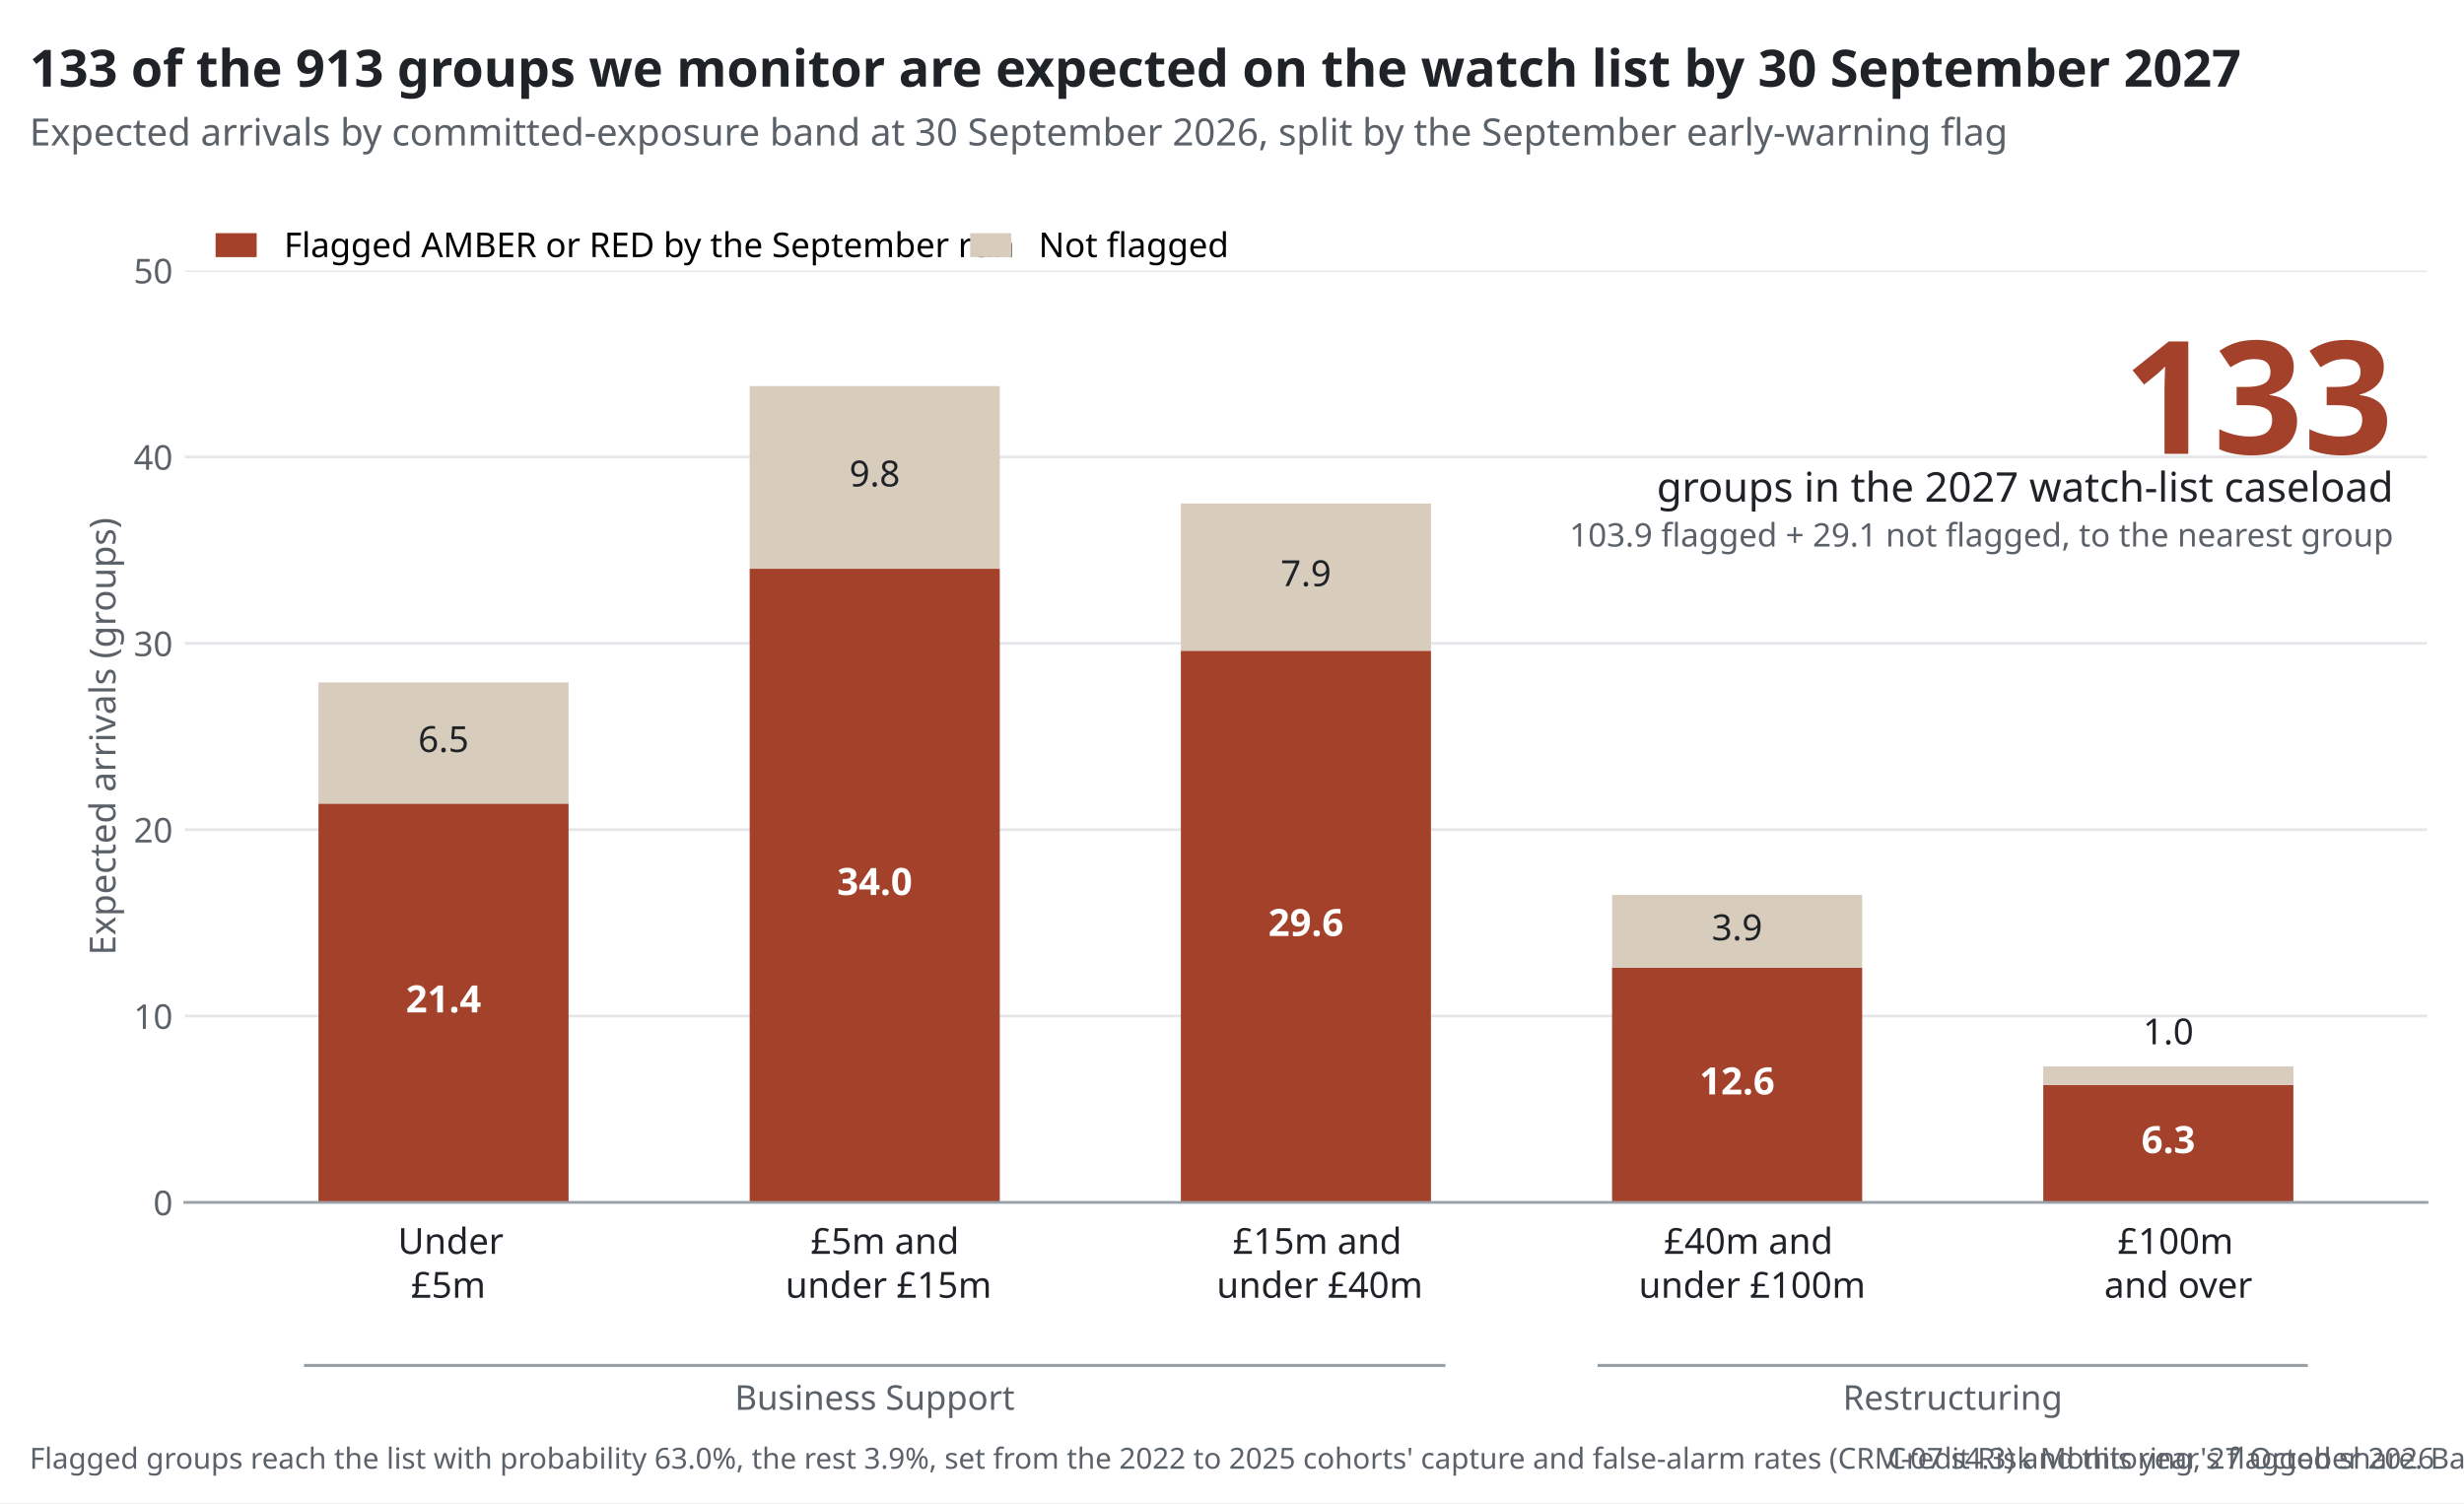
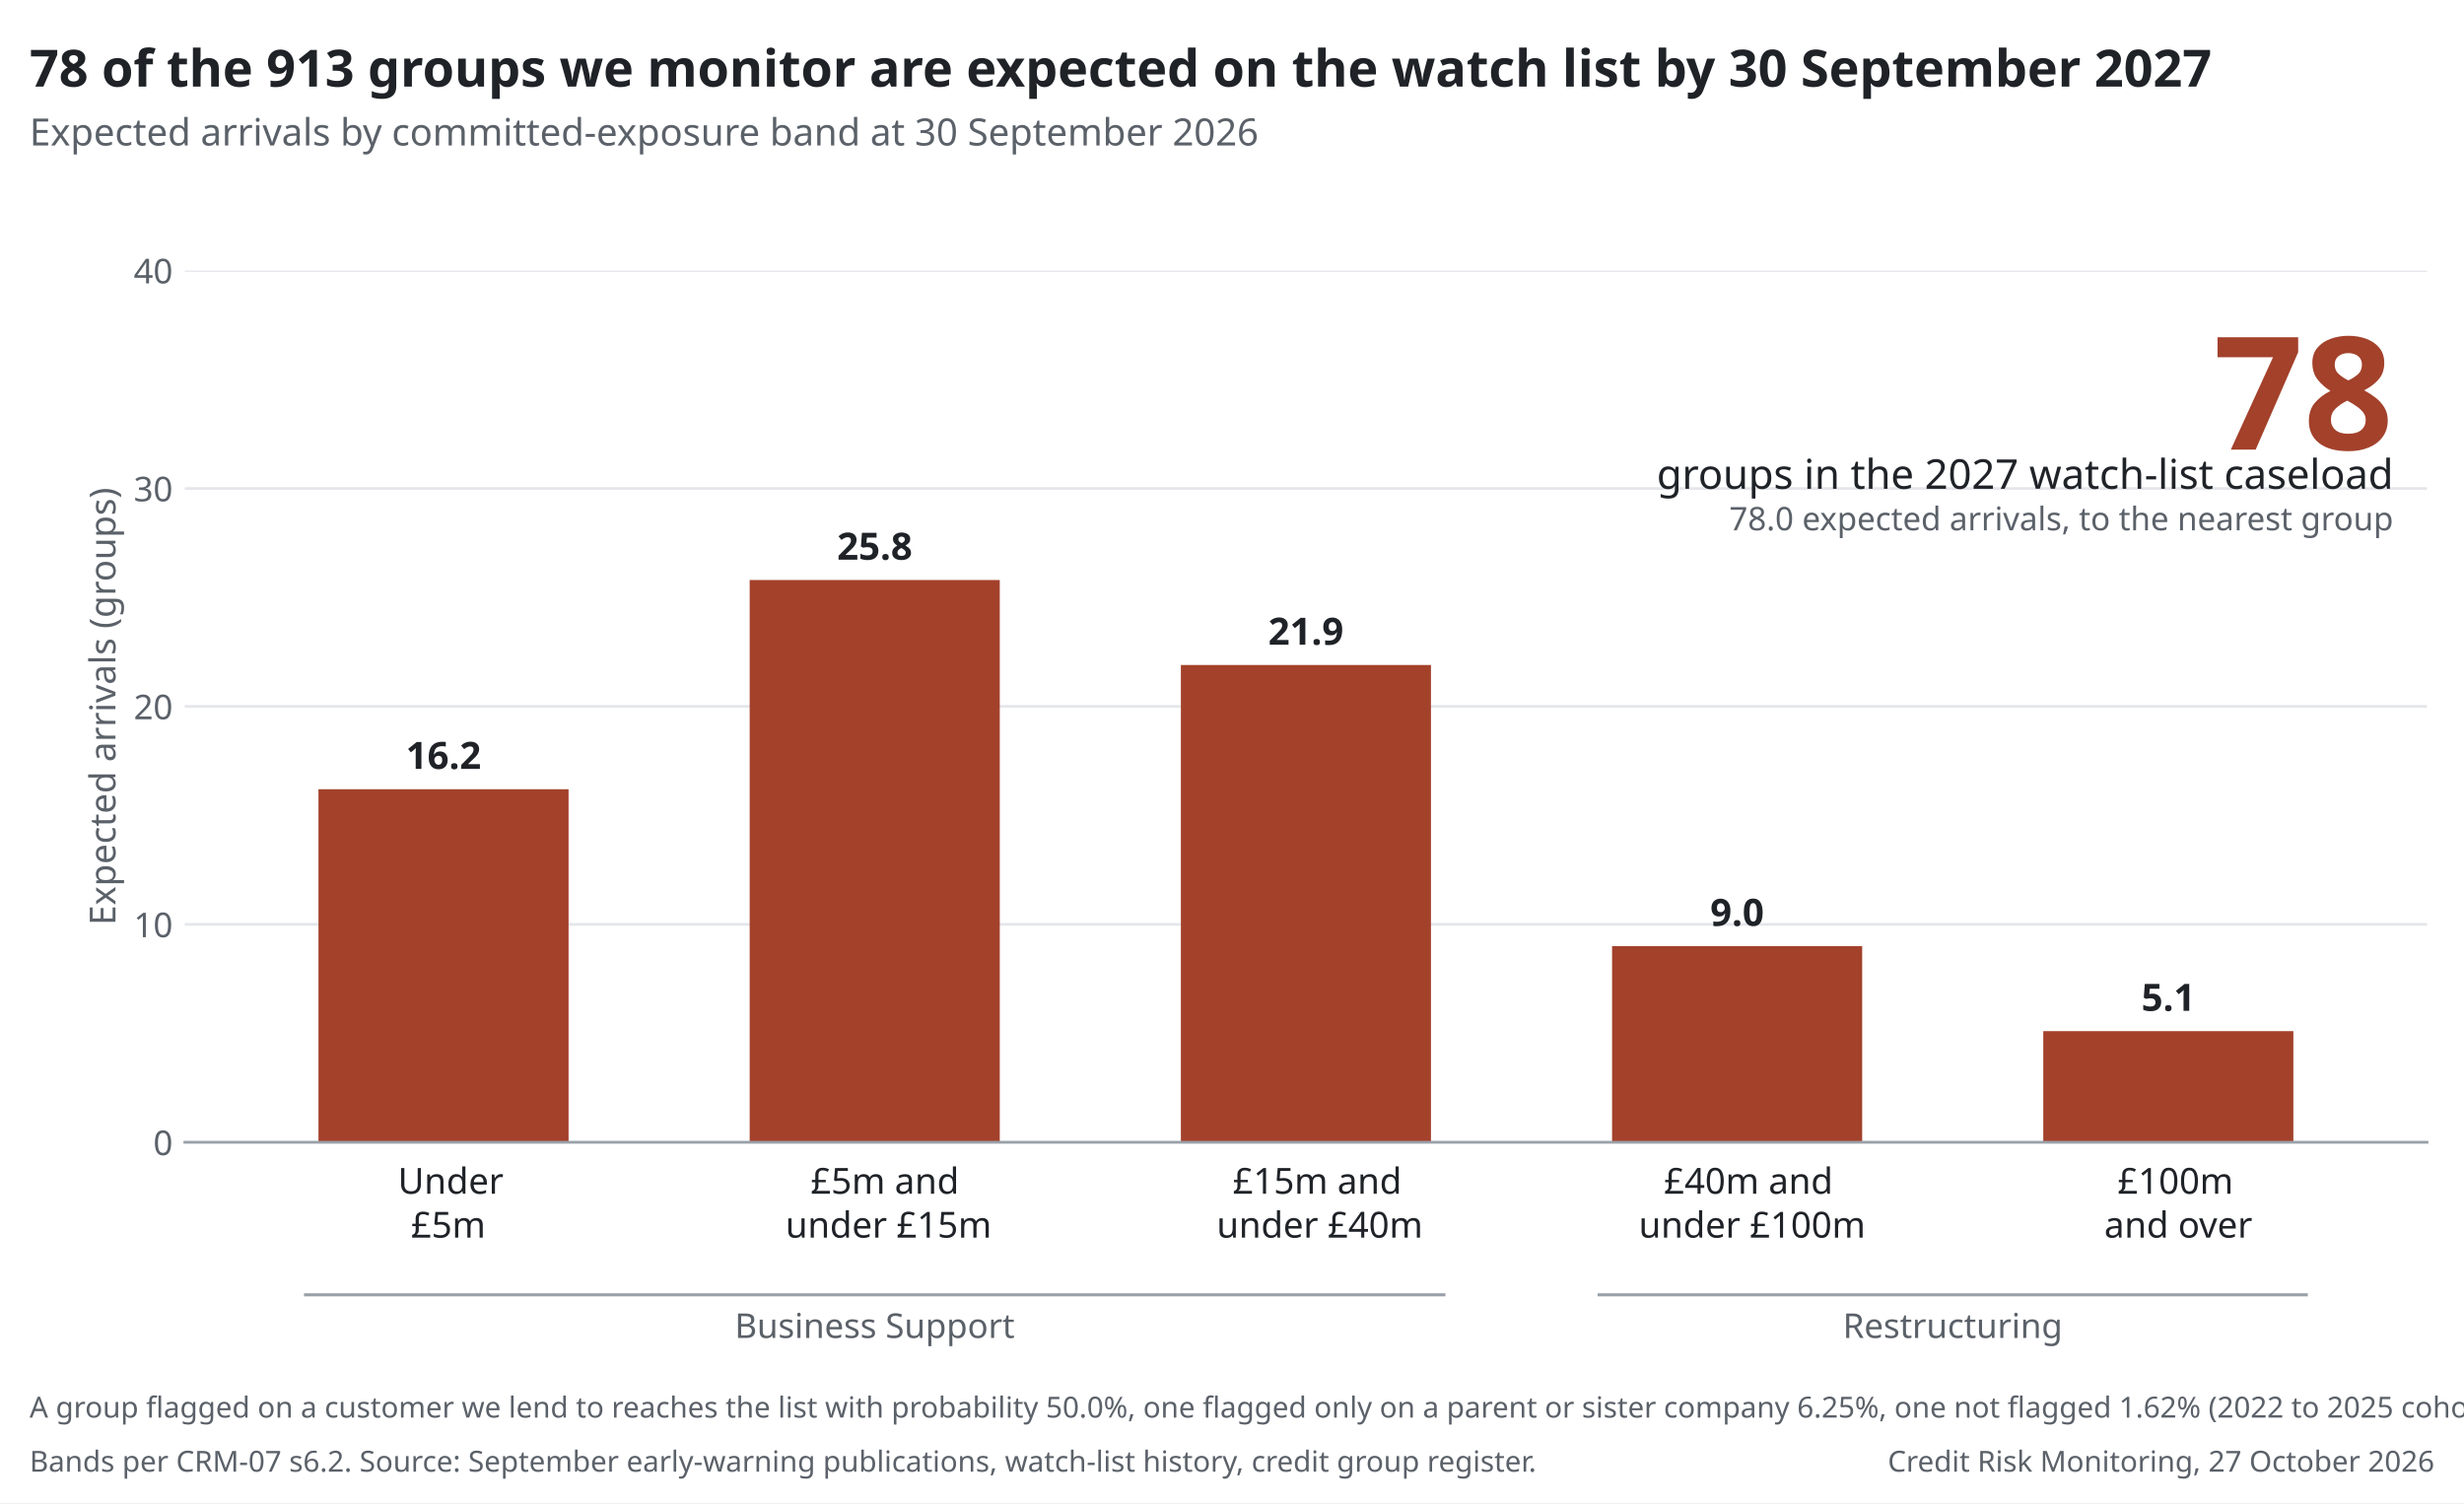
<svg xmlns="http://www.w3.org/2000/svg" width="720pt" height="439.2pt" viewBox="0 0 720 439.2" version="1.1">
  <defs>
    <style type="text/css">*{stroke-linejoin: round; stroke-linecap: butt}</style>
  </defs>
  <g id="figure_1">
    <g id="patch_1">
      <path d="M 0 439.2  L 720 439.2  L 720 0  L 0 0  z " style="fill: #ffffff" />
    </g>
    <g id="axes_1">
      <g id="patch_2">
-         <path d="M 54 351.36  L 709.2 351.36  L 709.2 79.056  L 54 79.056  z " style="fill: #ffffff" />
+         <path d="M 54 333.792  L 709.2 333.792  L 709.2 79.056  L 54 79.056  z " style="fill: #ffffff" />
      </g>
      <g id="axis_1">
        <g id="xtick_1">
          <g id="line2d_1" />
          <g id="text_1">
-             <text style="font-size: 10.5px; font-family: Calibri, Carlito, sans-serif; fill: #1f2328" transform="translate(116.2724 366.3937)">Under</text>
-             <text style="font-size: 10.5px; font-family: Calibri, Carlito, sans-serif; fill: #1f2328" transform="translate(120.0836 379.2111)">£5m</text>
+             <text style="font-size: 10.5px; font-family: Calibri, Carlito, sans-serif; fill: #1f2328" transform="translate(116.2724 348.8257)">Under</text>
+             <text style="font-size: 10.5px; font-family: Calibri, Carlito, sans-serif; fill: #1f2328" transform="translate(120.0836 361.6431)">£5m</text>
          </g>
        </g>
        <g id="xtick_2">
          <g id="line2d_2" />
          <g id="text_2">
-             <text style="font-size: 10.5px; font-family: Calibri, Carlito, sans-serif; fill: #1f2328" transform="translate(236.8641 366.3937)">£5m and</text>
-             <text style="font-size: 10.5px; font-family: Calibri, Carlito, sans-serif; fill: #1f2328" transform="translate(229.5173 379.2111)">under £15m</text>
+             <text style="font-size: 10.5px; font-family: Calibri, Carlito, sans-serif; fill: #1f2328" transform="translate(236.8641 348.8257)">£5m and</text>
+             <text style="font-size: 10.5px; font-family: Calibri, Carlito, sans-serif; fill: #1f2328" transform="translate(229.5173 361.6431)">under £15m</text>
          </g>
        </g>
        <g id="xtick_3">
          <g id="line2d_3" />
          <g id="text_3">
-             <text style="font-size: 10.5px; font-family: Calibri, Carlito, sans-serif; fill: #1f2328" transform="translate(360.203 366.3937)">£15m and</text>
-             <text style="font-size: 10.5px; font-family: Calibri, Carlito, sans-serif; fill: #1f2328" transform="translate(355.5173 379.2111)">under £40m</text>
+             <text style="font-size: 10.5px; font-family: Calibri, Carlito, sans-serif; fill: #1f2328" transform="translate(360.203 348.8257)">£15m and</text>
+             <text style="font-size: 10.5px; font-family: Calibri, Carlito, sans-serif; fill: #1f2328" transform="translate(355.5173 361.6431)">under £40m</text>
          </g>
        </g>
        <g id="xtick_4">
          <g id="line2d_4" />
          <g id="text_4">
-             <text style="font-size: 10.5px; font-family: Calibri, Carlito, sans-serif; fill: #1f2328" transform="translate(486.203 366.3937)">£40m and</text>
-             <text style="font-size: 10.5px; font-family: Calibri, Carlito, sans-serif; fill: #1f2328" transform="translate(478.8562 379.2111)">under £100m</text>
+             <text style="font-size: 10.5px; font-family: Calibri, Carlito, sans-serif; fill: #1f2328" transform="translate(486.203 348.8257)">£40m and</text>
+             <text style="font-size: 10.5px; font-family: Calibri, Carlito, sans-serif; fill: #1f2328" transform="translate(478.8562 361.6431)">under £100m</text>
          </g>
        </g>
        <g id="xtick_5">
          <g id="line2d_5" />
          <g id="text_5">
-             <text style="font-size: 10.5px; font-family: Calibri, Carlito, sans-serif; fill: #1f2328" transform="translate(618.7614 366.3937)">£100m</text>
-             <text style="font-size: 10.5px; font-family: Calibri, Carlito, sans-serif; fill: #1f2328" transform="translate(614.8723 379.2111)">and over</text>
+             <text style="font-size: 10.5px; font-family: Calibri, Carlito, sans-serif; fill: #1f2328" transform="translate(618.7614 348.8257)">£100m</text>
+             <text style="font-size: 10.5px; font-family: Calibri, Carlito, sans-serif; fill: #1f2328" transform="translate(614.8723 361.6431)">and over</text>
          </g>
        </g>
      </g>
      <g id="axis_2">
        <g id="ytick_1">
          <g id="line2d_6">
-             <path d="M 54 351.36  L 709.2 351.36  " clip-path="url(#pc5f1c0dcef)" style="fill: none; stroke: #e4e6ea; stroke-width: 0.8; stroke-linecap: square" />
+             <path d="M 54 333.792  L 709.2 333.792  " clip-path="url(#pcfd0be6de3)" style="fill: none; stroke: #e4e6ea; stroke-width: 0.8; stroke-linecap: square" />
          </g>
          <g id="line2d_7" />
          <g id="text_6">
-             <text style="font-size: 10px; font-family: Calibri, Carlito, sans-serif; text-anchor: end; fill: #5b6169" x="50.5" y="355.11" transform="rotate(-0 50.5 355.11)">0</text>
+             <text style="font-size: 10px; font-family: Calibri, Carlito, sans-serif; text-anchor: end; fill: #5b6169" x="50.5" y="337.542" transform="rotate(-0 50.5 337.542)">0</text>
          </g>
        </g>
        <g id="ytick_2">
          <g id="line2d_8">
-             <path d="M 54 296.899  L 709.2 296.899  " clip-path="url(#pc5f1c0dcef)" style="fill: none; stroke: #e4e6ea; stroke-width: 0.8; stroke-linecap: square" />
+             <path d="M 54 270.108  L 709.2 270.108  " clip-path="url(#pcfd0be6de3)" style="fill: none; stroke: #e4e6ea; stroke-width: 0.8; stroke-linecap: square" />
          </g>
          <g id="line2d_9" />
          <g id="text_7">
-             <text style="font-size: 10px; font-family: Calibri, Carlito, sans-serif; text-anchor: end; fill: #5b6169" x="50.5" y="300.649" transform="rotate(-0 50.5 300.6492)">10</text>
+             <text style="font-size: 10px; font-family: Calibri, Carlito, sans-serif; text-anchor: end; fill: #5b6169" x="50.5" y="273.858" transform="rotate(-0 50.5 273.858)">10</text>
          </g>
        </g>
        <g id="ytick_3">
          <g id="line2d_10">
-             <path d="M 54 242.438  L 709.2 242.438  " clip-path="url(#pc5f1c0dcef)" style="fill: none; stroke: #e4e6ea; stroke-width: 0.8; stroke-linecap: square" />
+             <path d="M 54 206.424  L 709.2 206.424  " clip-path="url(#pcfd0be6de3)" style="fill: none; stroke: #e4e6ea; stroke-width: 0.8; stroke-linecap: square" />
          </g>
          <g id="line2d_11" />
          <g id="text_8">
-             <text style="font-size: 10px; font-family: Calibri, Carlito, sans-serif; text-anchor: end; fill: #5b6169" x="50.5" y="246.188" transform="rotate(-0 50.5 246.1884)">20</text>
+             <text style="font-size: 10px; font-family: Calibri, Carlito, sans-serif; text-anchor: end; fill: #5b6169" x="50.5" y="210.174" transform="rotate(-0 50.5 210.174)">20</text>
          </g>
        </g>
        <g id="ytick_4">
          <g id="line2d_12">
-             <path d="M 54 187.978  L 709.2 187.978  " clip-path="url(#pc5f1c0dcef)" style="fill: none; stroke: #e4e6ea; stroke-width: 0.8; stroke-linecap: square" />
+             <path d="M 54 142.74  L 709.2 142.74  " clip-path="url(#pcfd0be6de3)" style="fill: none; stroke: #e4e6ea; stroke-width: 0.8; stroke-linecap: square" />
          </g>
          <g id="line2d_13" />
          <g id="text_9">
-             <text style="font-size: 10px; font-family: Calibri, Carlito, sans-serif; text-anchor: end; fill: #5b6169" x="50.5" y="191.728" transform="rotate(-0 50.5 191.7276)">30</text>
+             <text style="font-size: 10px; font-family: Calibri, Carlito, sans-serif; text-anchor: end; fill: #5b6169" x="50.5" y="146.49" transform="rotate(-0 50.5 146.49)">30</text>
          </g>
        </g>
        <g id="ytick_5">
          <g id="line2d_14">
-             <path d="M 54 133.517  L 709.2 133.517  " clip-path="url(#pc5f1c0dcef)" style="fill: none; stroke: #e4e6ea; stroke-width: 0.8; stroke-linecap: square" />
+             <path d="M 54 79.056  L 709.2 79.056  " clip-path="url(#pcfd0be6de3)" style="fill: none; stroke: #e4e6ea; stroke-width: 0.8; stroke-linecap: square" />
          </g>
          <g id="line2d_15" />
          <g id="text_10">
-             <text style="font-size: 10px; font-family: Calibri, Carlito, sans-serif; text-anchor: end; fill: #5b6169" x="50.5" y="137.267" transform="rotate(-0 50.5 137.2668)">40</text>
+             <text style="font-size: 10px; font-family: Calibri, Carlito, sans-serif; text-anchor: end; fill: #5b6169" x="50.5" y="82.806" transform="rotate(-0 50.5 82.806)">40</text>
          </g>
        </g>
-         <g id="ytick_6">
-           <g id="line2d_16">
-             <path d="M 54 79.056  L 709.2 79.056  " clip-path="url(#pc5f1c0dcef)" style="fill: none; stroke: #e4e6ea; stroke-width: 0.8; stroke-linecap: square" />
-           </g>
-           <g id="line2d_17" />
-           <g id="text_11">
-             <text style="font-size: 10px; font-family: Calibri, Carlito, sans-serif; text-anchor: end; fill: #5b6169" x="50.5" y="82.806" transform="rotate(-0 50.5 82.806)">50</text>
-           </g>
-         </g>
-         <g id="text_12">
-           <text style="font-size: 10.5px; font-family: Calibri, Carlito, sans-serif; text-anchor: middle; fill: #5b6169" x="33.737" y="215.208" transform="rotate(-90 33.7375 215.208)">Expected arrivals (groups)</text>
+         <g id="text_11">
+           <text style="font-size: 10.5px; font-family: Calibri, Carlito, sans-serif; text-anchor: middle; fill: #5b6169" x="33.737" y="206.424" transform="rotate(-90 33.7375 206.424)">Expected arrivals (groups)</text>
        </g>
      </g>
      <g id="patch_3">
-         <path d="M 93.06 351.36  L 166.14 351.36  L 166.14 234.814  L 93.06 234.814  z " clip-path="url(#pc5f1c0dcef)" style="fill: #a3412b" />
+         <path d="M 93.06 333.792  L 166.14 333.792  L 166.14 230.624  L 93.06 230.624  z " clip-path="url(#pcfd0be6de3)" style="fill: #a3412b" />
      </g>
      <g id="patch_4">
-         <path d="M 219.06 351.36  L 292.14 351.36  L 292.14 166.193  L 219.06 166.193  z " clip-path="url(#pc5f1c0dcef)" style="fill: #a3412b" />
+         <path d="M 219.06 333.792  L 292.14 333.792  L 292.14 169.487  L 219.06 169.487  z " clip-path="url(#pcfd0be6de3)" style="fill: #a3412b" />
      </g>
      <g id="patch_5">
-         <path d="M 345.06 351.36  L 418.14 351.36  L 418.14 190.156  L 345.06 190.156  z " clip-path="url(#pc5f1c0dcef)" style="fill: #a3412b" />
+         <path d="M 345.06 333.792  L 418.14 333.792  L 418.14 194.324  L 345.06 194.324  z " clip-path="url(#pcfd0be6de3)" style="fill: #a3412b" />
      </g>
      <g id="patch_6">
-         <path d="M 471.06 351.36  L 544.14 351.36  L 544.14 282.739  L 471.06 282.739  z " clip-path="url(#pc5f1c0dcef)" style="fill: #a3412b" />
+         <path d="M 471.06 333.792  L 544.14 333.792  L 544.14 276.476  L 471.06 276.476  z " clip-path="url(#pcfd0be6de3)" style="fill: #a3412b" />
      </g>
      <g id="patch_7">
-         <path d="M 597.06 351.36  L 670.14 351.36  L 670.14 317.05  L 597.06 317.05  z " clip-path="url(#pc5f1c0dcef)" style="fill: #a3412b" />
+         <path d="M 597.06 333.792  L 670.14 333.792  L 670.14 301.313  L 597.06 301.313  z " clip-path="url(#pcfd0be6de3)" style="fill: #a3412b" />
+       </g>
+       <g id="line2d_16">
+         <path d="M 89.28 378.371  L 421.92 378.371  " style="fill: none; stroke: #9aa0a8; stroke-width: 0.9; stroke-linecap: square" />
+       </g>
+       <g id="line2d_17">
+         <path d="M 467.28 378.371  L 673.92 378.371  " style="fill: none; stroke: #9aa0a8; stroke-width: 0.9; stroke-linecap: square" />
      </g>
      <g id="patch_8">
-         <path d="M 93.06 234.814  L 166.14 234.814  L 166.14 199.414  L 93.06 199.414  z " clip-path="url(#pc5f1c0dcef)" style="fill: #d8ccbc" />
+         <path d="M 54 333.792  L 709.2 333.792  " style="fill: none; stroke: #9aa0a8; stroke-width: 0.8; stroke-linejoin: miter; stroke-linecap: square" />
      </g>
-       <g id="patch_9">
-         <path d="M 219.06 166.193  L 292.14 166.193  L 292.14 112.822  L 219.06 112.822  z " clip-path="url(#pc5f1c0dcef)" style="fill: #d8ccbc" />
-       </g>
-       <g id="patch_10">
-         <path d="M 345.06 190.156  L 418.14 190.156  L 418.14 147.132  L 345.06 147.132  z " clip-path="url(#pc5f1c0dcef)" style="fill: #d8ccbc" />
-       </g>
-       <g id="patch_11">
-         <path d="M 471.06 282.739  L 544.14 282.739  L 544.14 261.5  L 471.06 261.5  z " clip-path="url(#pc5f1c0dcef)" style="fill: #d8ccbc" />
-       </g>
-       <g id="patch_12">
-         <path d="M 597.06 317.05  L 670.14 317.05  L 670.14 311.604  L 597.06 311.604  z " clip-path="url(#pc5f1c0dcef)" style="fill: #d8ccbc" />
-       </g>
-       <g id="line2d_18">
-         <path d="M 89.28 399.013  L 421.92 399.013  " style="fill: none; stroke: #9aa0a8; stroke-width: 0.9; stroke-linecap: square" />
-       </g>
-       <g id="line2d_19">
-         <path d="M 467.28 399.013  L 673.92 399.013  " style="fill: none; stroke: #9aa0a8; stroke-width: 0.9; stroke-linecap: square" />
-       </g>
-       <g id="patch_13">
-         <path d="M 54 351.36  L 709.2 351.36  " style="fill: none; stroke: #9aa0a8; stroke-width: 0.8; stroke-linejoin: miter; stroke-linecap: square" />
+       <g id="text_12">
+         <text style="font-weight: 700; font-size: 11px; font-family: Calibri, Carlito, sans-serif; text-anchor: middle; fill: #1f2328" x="129.6" y="224.69" transform="rotate(-0 129.6 224.6897)">16.2</text>
      </g>
      <g id="text_13">
-         <text style="font-weight: 700; font-size: 11px; font-family: Calibri, Carlito, sans-serif; text-anchor: middle; fill: #ffffff" x="129.6" y="295.837" transform="rotate(-0 129.6 295.8369)">21.4</text>
+         <text style="font-weight: 700; font-size: 11px; font-family: Calibri, Carlito, sans-serif; text-anchor: middle; fill: #1f2328" x="255.6" y="163.553" transform="rotate(-0 255.6 163.5531)">25.8</text>
      </g>
      <g id="text_14">
-         <text style="font-size: 10.5px; font-family: Calibri, Carlito, sans-serif; text-anchor: middle; fill: #1f2328" x="129.6" y="219.739" transform="rotate(-0 129.6 219.7391)">6.5</text>
+         <text style="font-weight: 700; font-size: 11px; font-family: Calibri, Carlito, sans-serif; text-anchor: middle; fill: #1f2328" x="381.6" y="188.39" transform="rotate(-0 381.6 188.3898)">21.9</text>
      </g>
      <g id="text_15">
-         <text style="font-weight: 700; font-size: 11px; font-family: Calibri, Carlito, sans-serif; text-anchor: middle; fill: #ffffff" x="255.6" y="261.527" transform="rotate(-0 255.6 261.5266)">34.0</text>
+         <text style="font-weight: 700; font-size: 11px; font-family: Calibri, Carlito, sans-serif; text-anchor: middle; fill: #1f2328" x="507.6" y="270.542" transform="rotate(-0 507.6 270.5422)">9.0</text>
      </g>
      <g id="text_16">
-         <text style="font-size: 10.5px; font-family: Calibri, Carlito, sans-serif; text-anchor: middle; fill: #1f2328" x="255.6" y="142.132" transform="rotate(-0 255.6 142.1325)">9.8</text>
+         <text style="font-weight: 700; font-size: 11px; font-family: Calibri, Carlito, sans-serif; text-anchor: middle; fill: #1f2328" x="633.6" y="295.379" transform="rotate(-0 633.6 295.379)">5.1</text>
      </g>
      <g id="text_17">
-         <text style="font-weight: 700; font-size: 11px; font-family: Calibri, Carlito, sans-serif; text-anchor: middle; fill: #ffffff" x="381.6" y="273.508" transform="rotate(-0 381.6 273.508)">29.6</text>
+         <text style="font-size: 10px; font-family: Calibri, Carlito, sans-serif; text-anchor: middle; fill: #5b6169" x="255.6" y="390.966" transform="rotate(-0 255.6 390.9655)">Business Support</text>
      </g>
      <g id="text_18">
-         <text style="font-size: 10.5px; font-family: Calibri, Carlito, sans-serif; text-anchor: middle; fill: #1f2328" x="381.6" y="171.269" transform="rotate(-0 381.6 171.269)">7.9</text>
+         <text style="font-size: 10px; font-family: Calibri, Carlito, sans-serif; text-anchor: middle; fill: #5b6169" x="570.6" y="390.966" transform="rotate(-0 570.6 390.9655)">Restructuring</text>
      </g>
      <g id="text_19">
-         <text style="font-weight: 700; font-size: 11px; font-family: Calibri, Carlito, sans-serif; text-anchor: middle; fill: #ffffff" x="507.6" y="319.8" transform="rotate(-0 507.6 319.7997)">12.6</text>
+         <text style="font-weight: 700; font-size: 46px; font-family: Calibri, Carlito, sans-serif; text-anchor: end; fill: #a3412b" x="699.372" y="131.388" transform="rotate(-0 699.372 131.3875)">78</text>
      </g>
      <g id="text_20">
-         <text style="font-size: 10.5px; font-family: Calibri, Carlito, sans-serif; text-anchor: middle; fill: #1f2328" x="507.6" y="274.745" transform="rotate(-0 507.6 274.7445)">3.9</text>
+         <text style="font-size: 12px; font-family: Calibri, Carlito, sans-serif; text-anchor: end; fill: #1f2328" x="699.372" y="142.824" transform="rotate(-0 699.372 142.8242)">groups in the 2027 watch-list caseload</text>
      </g>
      <g id="text_21">
-         <text style="font-weight: 700; font-size: 11px; font-family: Calibri, Carlito, sans-serif; text-anchor: middle; fill: #ffffff" x="633.6" y="336.955" transform="rotate(-0 633.6 336.9548)">6.3</text>
-       </g>
-       <g id="text_22">
-         <text style="font-size: 10.5px; font-family: Calibri, Carlito, sans-serif; text-anchor: middle; fill: #1f2328" x="633.6" y="305.166" transform="rotate(-0 633.6 305.1664)">1.0</text>
-       </g>
-       <g id="text_23">
-         <text style="font-size: 10px; font-family: Calibri, Carlito, sans-serif; text-anchor: middle; fill: #5b6169" x="255.6" y="411.959" transform="rotate(-0 255.6 411.9593)">Business Support</text>
-       </g>
-       <g id="text_24">
-         <text style="font-size: 10px; font-family: Calibri, Carlito, sans-serif; text-anchor: middle; fill: #5b6169" x="570.6" y="411.959" transform="rotate(-0 570.6 411.9593)">Restructuring</text>
-       </g>
-       <g id="text_25">
-         <text style="font-weight: 700; font-size: 46px; font-family: Calibri, Carlito, sans-serif; text-anchor: end; fill: #a3412b" x="699.372" y="132.617" transform="rotate(-0 699.372 132.6173)">133</text>
-       </g>
-       <g id="text_26">
-         <text style="font-size: 12px; font-family: Calibri, Carlito, sans-serif; text-anchor: end; fill: #1f2328" x="699.372" y="146.601" transform="rotate(-0 699.372 146.6014)">groups in the 2027 watch-list caseload</text>
-       </g>
-       <g id="text_27">
-         <text style="font-size: 9.5px; font-family: Calibri, Carlito, sans-serif; text-anchor: end; fill: #5b6169" x="699.372" y="159.703" transform="rotate(-0 699.372 159.7031)">103.9 flagged + 29.1 not flagged, to the nearest group</text>
-       </g>
-       <g id="legend_1">
-         <g id="patch_14">
-           <path d="M 63 75.133  L 75 75.133  L 75 68.133  L 63 68.133  z " style="fill: #a3412b" />
-         </g>
-         <g id="text_28">
-           <text style="font-size: 10px; font-family: Calibri, Carlito, sans-serif; text-anchor: start" x="83" y="75.133" transform="rotate(-0 83 75.1332)">Flagged AMBER or RED by the September run</text>
-         </g>
-         <g id="patch_15">
-           <path d="M 283.486 75.133  L 295.486 75.133  L 295.486 68.133  L 283.486 68.133  z " style="fill: #d8ccbc" />
-         </g>
-         <g id="text_29">
-           <text style="font-size: 10px; font-family: Calibri, Carlito, sans-serif; text-anchor: start" x="303.486" y="75.133" transform="rotate(-0 303.4859 75.1332)">Not flagged</text>
-         </g>
+         <text style="font-size: 9.5px; font-family: Calibri, Carlito, sans-serif; text-anchor: end; fill: #5b6169" x="699.372" y="154.96" transform="rotate(-0 699.372 154.9597)">78.0 expected arrivals, to the nearest group</text>
      </g>
    </g>
-     <g id="text_30">
-       <text style="font-weight: 700; font-size: 15px; font-family: Calibri, Carlito, sans-serif; text-anchor: start; fill: #1f2328" x="8.64" y="25.304" transform="rotate(-0 8.64 25.3044)">133 of the 913 groups we monitor are expected on the watch list by 30 September 2027</text>
+     <g id="text_22">
+       <text style="font-weight: 700; font-size: 15px; font-family: Calibri, Carlito, sans-serif; text-anchor: start; fill: #1f2328" x="8.64" y="25.304" transform="rotate(-0 8.64 25.3044)">78 of the 913 groups we monitor are expected on the watch list by 30 September 2027</text>
    </g>
-     <g id="text_31">
-       <text style="font-size: 11px; font-family: Calibri, Carlito, sans-serif; text-anchor: start; fill: #5b6169" x="8.64" y="42.508" transform="rotate(-0 8.64 42.5076)">Expected arrivals by committed-exposure band at 30 September 2026, split by the September early-warning flag</text>
+     <g id="text_23">
+       <text style="font-size: 11px; font-family: Calibri, Carlito, sans-serif; text-anchor: start; fill: #5b6169" x="8.64" y="42.508" transform="rotate(-0 8.64 42.5076)">Expected arrivals by committed-exposure band at 30 September 2026</text>
    </g>
-     <g id="text_32">
-       <text style="font-size: 8.5px; font-family: Calibri, Carlito, sans-serif; text-anchor: start; fill: #5b6169" x="8.64" y="429.169" transform="rotate(-0 8.64 429.1694)">Flagged groups reach the list with probability 63.0%, the rest 3.9%, set from the 2022 to 2025 cohorts' capture and false-alarm rates (CRM-07 s4.3) and this year's flagged share. Bands per s6.2.</text>
+     <g id="text_24">
+       <text style="font-size: 8.5px; font-family: Calibri, Carlito, sans-serif; text-anchor: start; fill: #5b6169" x="8.64" y="414.237" transform="rotate(-0 8.64 414.2366)">A group flagged on a customer we lend to reaches the list with probability 50.0%, one flagged only on a parent or sister company 6.25%, one not flagged 1.62% (2022 to 2025 cohorts).</text>
    </g>
-     <g id="text_33">
-       <text style="font-size: 8.5px; font-family: Calibri, Carlito, sans-serif; text-anchor: end; fill: #5b6169" x="711.36" y="429.169" transform="rotate(-0 711.36 429.1694)">Credit Risk Monitoring, 27 October 2026</text>
+     <g id="text_25">
+       <text style="font-size: 8.5px; font-family: Calibri, Carlito, sans-serif; text-anchor: start; fill: #5b6169" x="8.64" y="430.048" transform="rotate(-0 8.64 430.0478)">Bands per CRM-07 s6.2. Source: September early-warning publications, watch-list history, credit group register.</text>
+     </g>
+     <g id="text_26">
+       <text style="font-size: 8.5px; font-family: Calibri, Carlito, sans-serif; text-anchor: end; fill: #5b6169" x="711.36" y="430.048" transform="rotate(-0 711.36 430.0478)">Credit Risk Monitoring, 27 October 2026</text>
    </g>
  </g>
  <defs>
-     <clipPath id="pc5f1c0dcef">
-       <rect x="54" y="79.056" width="655.2" height="272.304" />
+     <clipPath id="pcfd0be6de3">
+       <rect x="54" y="79.056" width="655.2" height="254.736" />
    </clipPath>
  </defs>
</svg>
